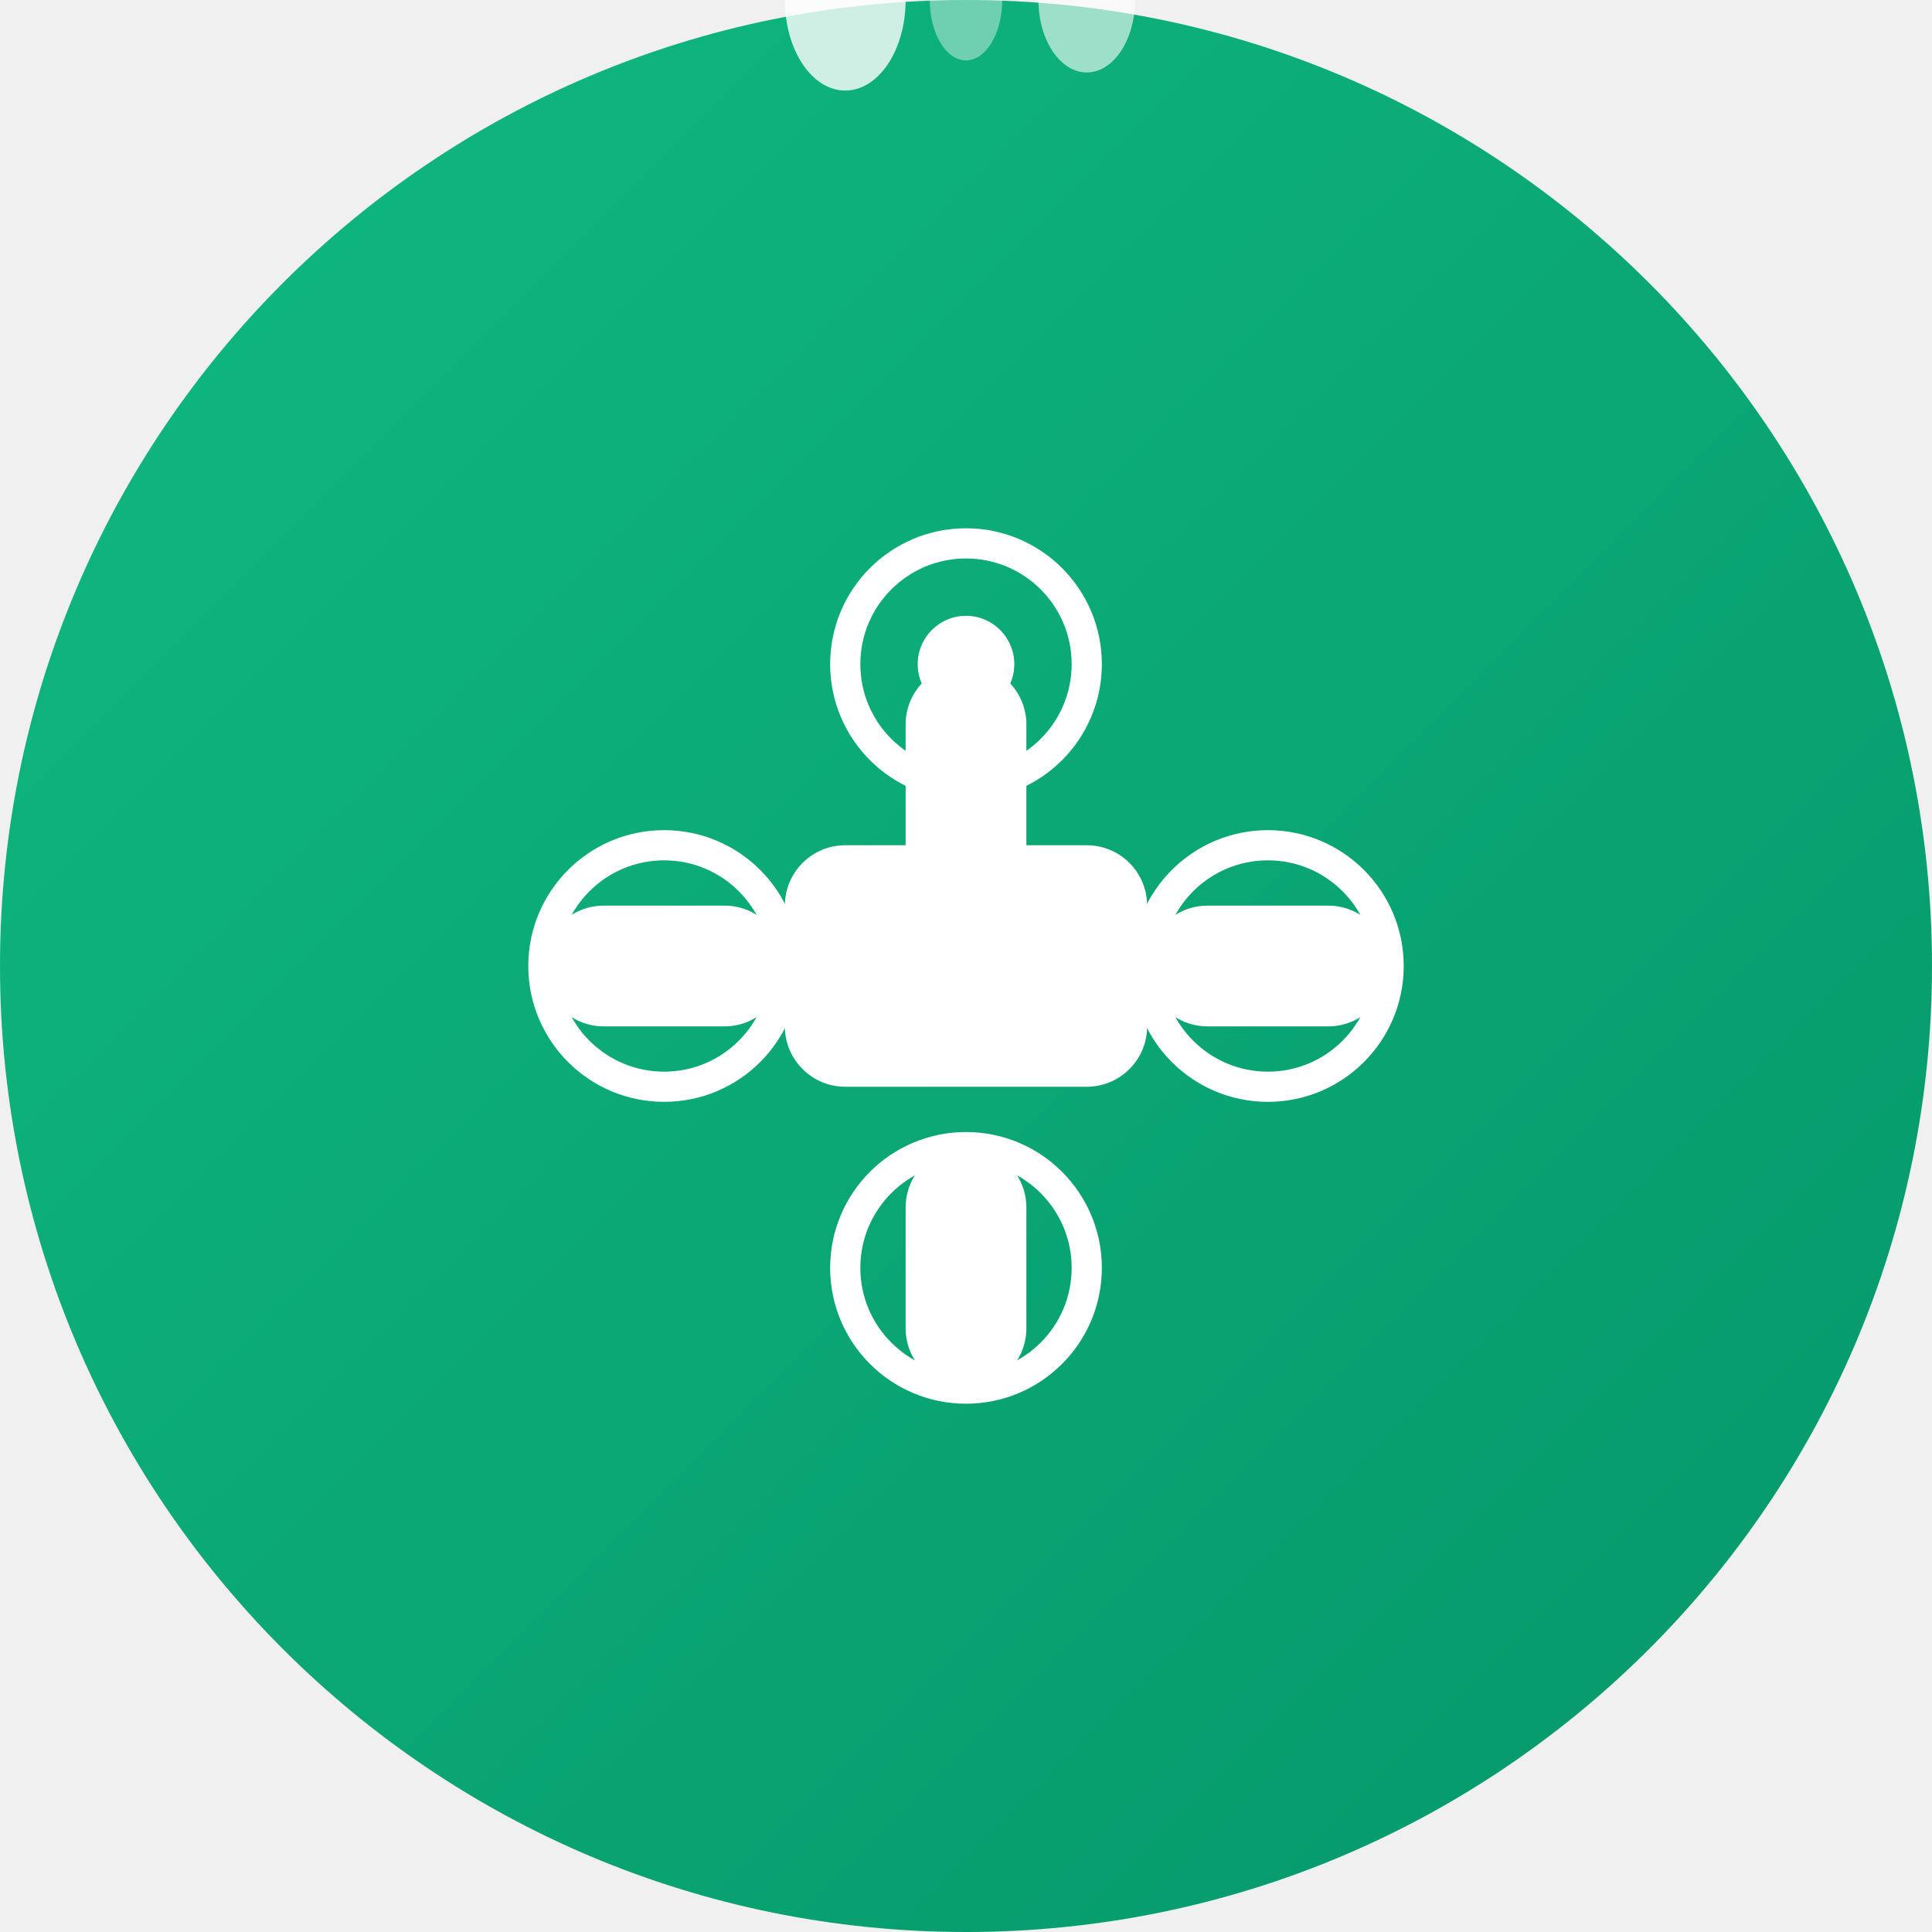
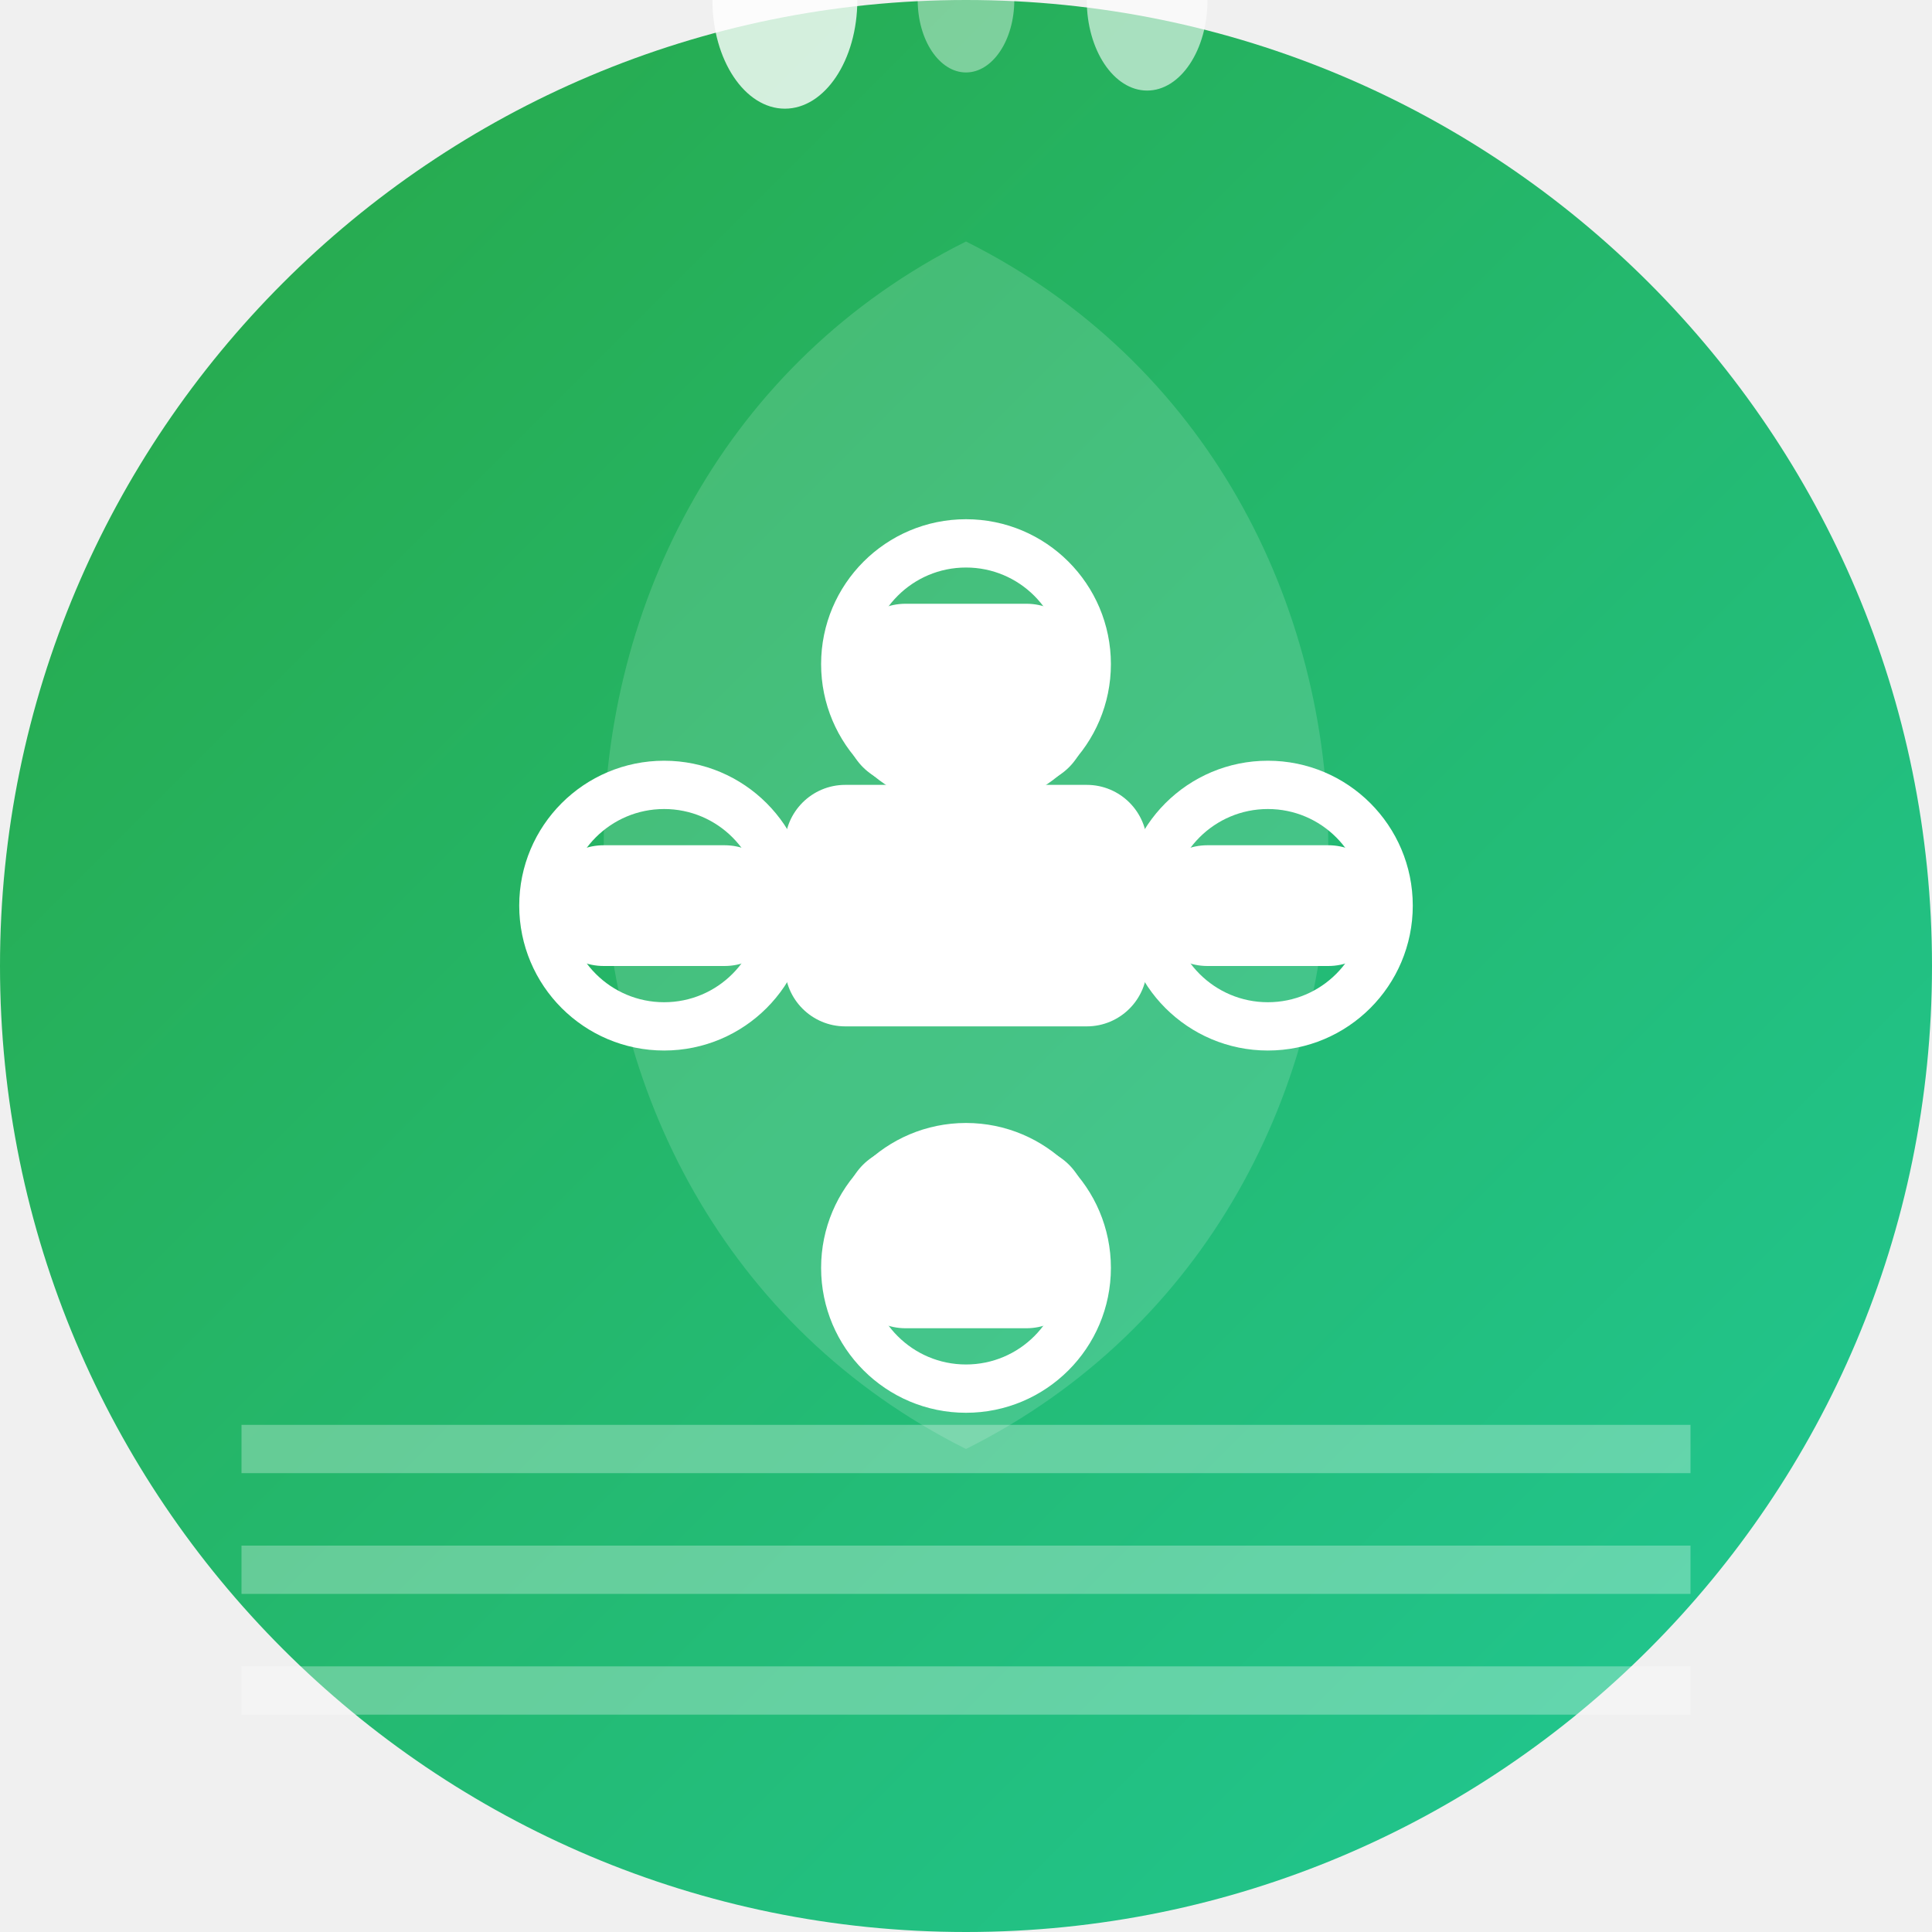
<svg xmlns="http://www.w3.org/2000/svg" width="32" height="32" viewBox="0 0 32 32" fill="none">
  <defs>
    <linearGradient id="bgGradient" x1="0%" y1="0%" x2="100%" y2="100%">
-       <stop offset="0%" style="stop-color:#10B981;stop-opacity:1" />
-       <stop offset="100%" style="stop-color:#059669;stop-opacity:1" />
+       <stop offset="0%" style="stop-color:#28a745;stop-opacity:1" />
+       <stop offset="100%" style="stop-color:#20c997;stop-opacity:1" />
    </linearGradient>
  </defs>
  <circle cx="16" cy="16" r="16" fill="url(#bgGradient)" />
-   <rect x="13" y="14" width="6" height="4" rx="1" fill="white" />
-   <rect x="9" y="15" width="4" height="2" rx="1" fill="white" />
-   <rect x="19" y="15" width="4" height="2" rx="1" fill="white" />
-   <rect x="15" y="11" width="2" height="4" rx="1" fill="white" />
-   <rect x="15" y="19" width="2" height="4" rx="1" fill="white" />
-   <circle cx="11" cy="16" r="2" fill="none" stroke="white" stroke-width="0.5" />
-   <circle cx="21" cy="16" r="2" fill="none" stroke="white" stroke-width="0.5" />
-   <circle cx="16" cy="11" r="2" fill="none" stroke="white" stroke-width="0.5" />
-   <circle cx="16" cy="21" r="2" fill="none" stroke="white" stroke-width="0.5" />
-   <circle cx="11" cy="16" r="0.8" fill="white" />
-   <circle cx="21" cy="16" r="0.8" fill="white" />
+   <path d="M16 4C12 6 10 10 10 14C10 18 12 22 16 24C20 22 22 18 22 14C22 10 20 6 16 4Z" fill="white" opacity="0.15" />
+   <rect x="13" y="13" width="6" height="4" rx="1" fill="white" />
+   <rect x="9" y="14" width="4" height="2" rx="1" fill="white" />
+   <rect x="19" y="14" width="4" height="2" rx="1" fill="white" />
+   <rect x="14" y="10" width="4" height="3" rx="1" fill="white" />
+   <rect x="14" y="19" width="4" height="3" rx="1" fill="white" />
+   <circle cx="11" cy="15" r="2" fill="none" stroke="white" stroke-width="0.8" />
+   <circle cx="21" cy="15" r="2" fill="none" stroke="white" stroke-width="0.8" />
+   <circle cx="16" cy="11" r="2" fill="none" stroke="white" stroke-width="0.8" />
+   <circle cx="16" cy="21" r="2" fill="none" stroke="white" stroke-width="0.8" />
+   <circle cx="11" cy="15" r="0.8" fill="white" />
+   <circle cx="21" cy="15" r="0.8" fill="white" />
  <circle cx="16" cy="11" r="0.8" fill="white" />
  <circle cx="16" cy="21" r="0.8" fill="white" />
-   <ellipse cx="14" y="24" rx="1" ry="1.5" fill="white" opacity="0.8" />
-   <ellipse cx="18" y="25" rx="0.8" ry="1.2" fill="white" opacity="0.6" />
-   <ellipse cx="16" y="27" rx="0.6" ry="1" fill="white" opacity="0.4" />
-   <ellipse cx="15" cy="15" rx="1.5" ry="0.8" fill="white" opacity="0.3" />
+   <ellipse cx="13" y="25" rx="1.2" ry="1.8" fill="white" opacity="0.8" />
+   <ellipse cx="19" y="26" rx="1" ry="1.5" fill="white" opacity="0.6" />
+   <ellipse cx="16" y="28" rx="0.8" ry="1.2" fill="white" opacity="0.4" />
+   <path d="M4 24L28 24" stroke="white" stroke-width="0.8" opacity="0.3" />
+   <path d="M4 26L28 26" stroke="white" stroke-width="0.8" opacity="0.3" />
+   <path d="M4 28L28 28" stroke="white" stroke-width="0.8" opacity="0.3" />
</svg>
